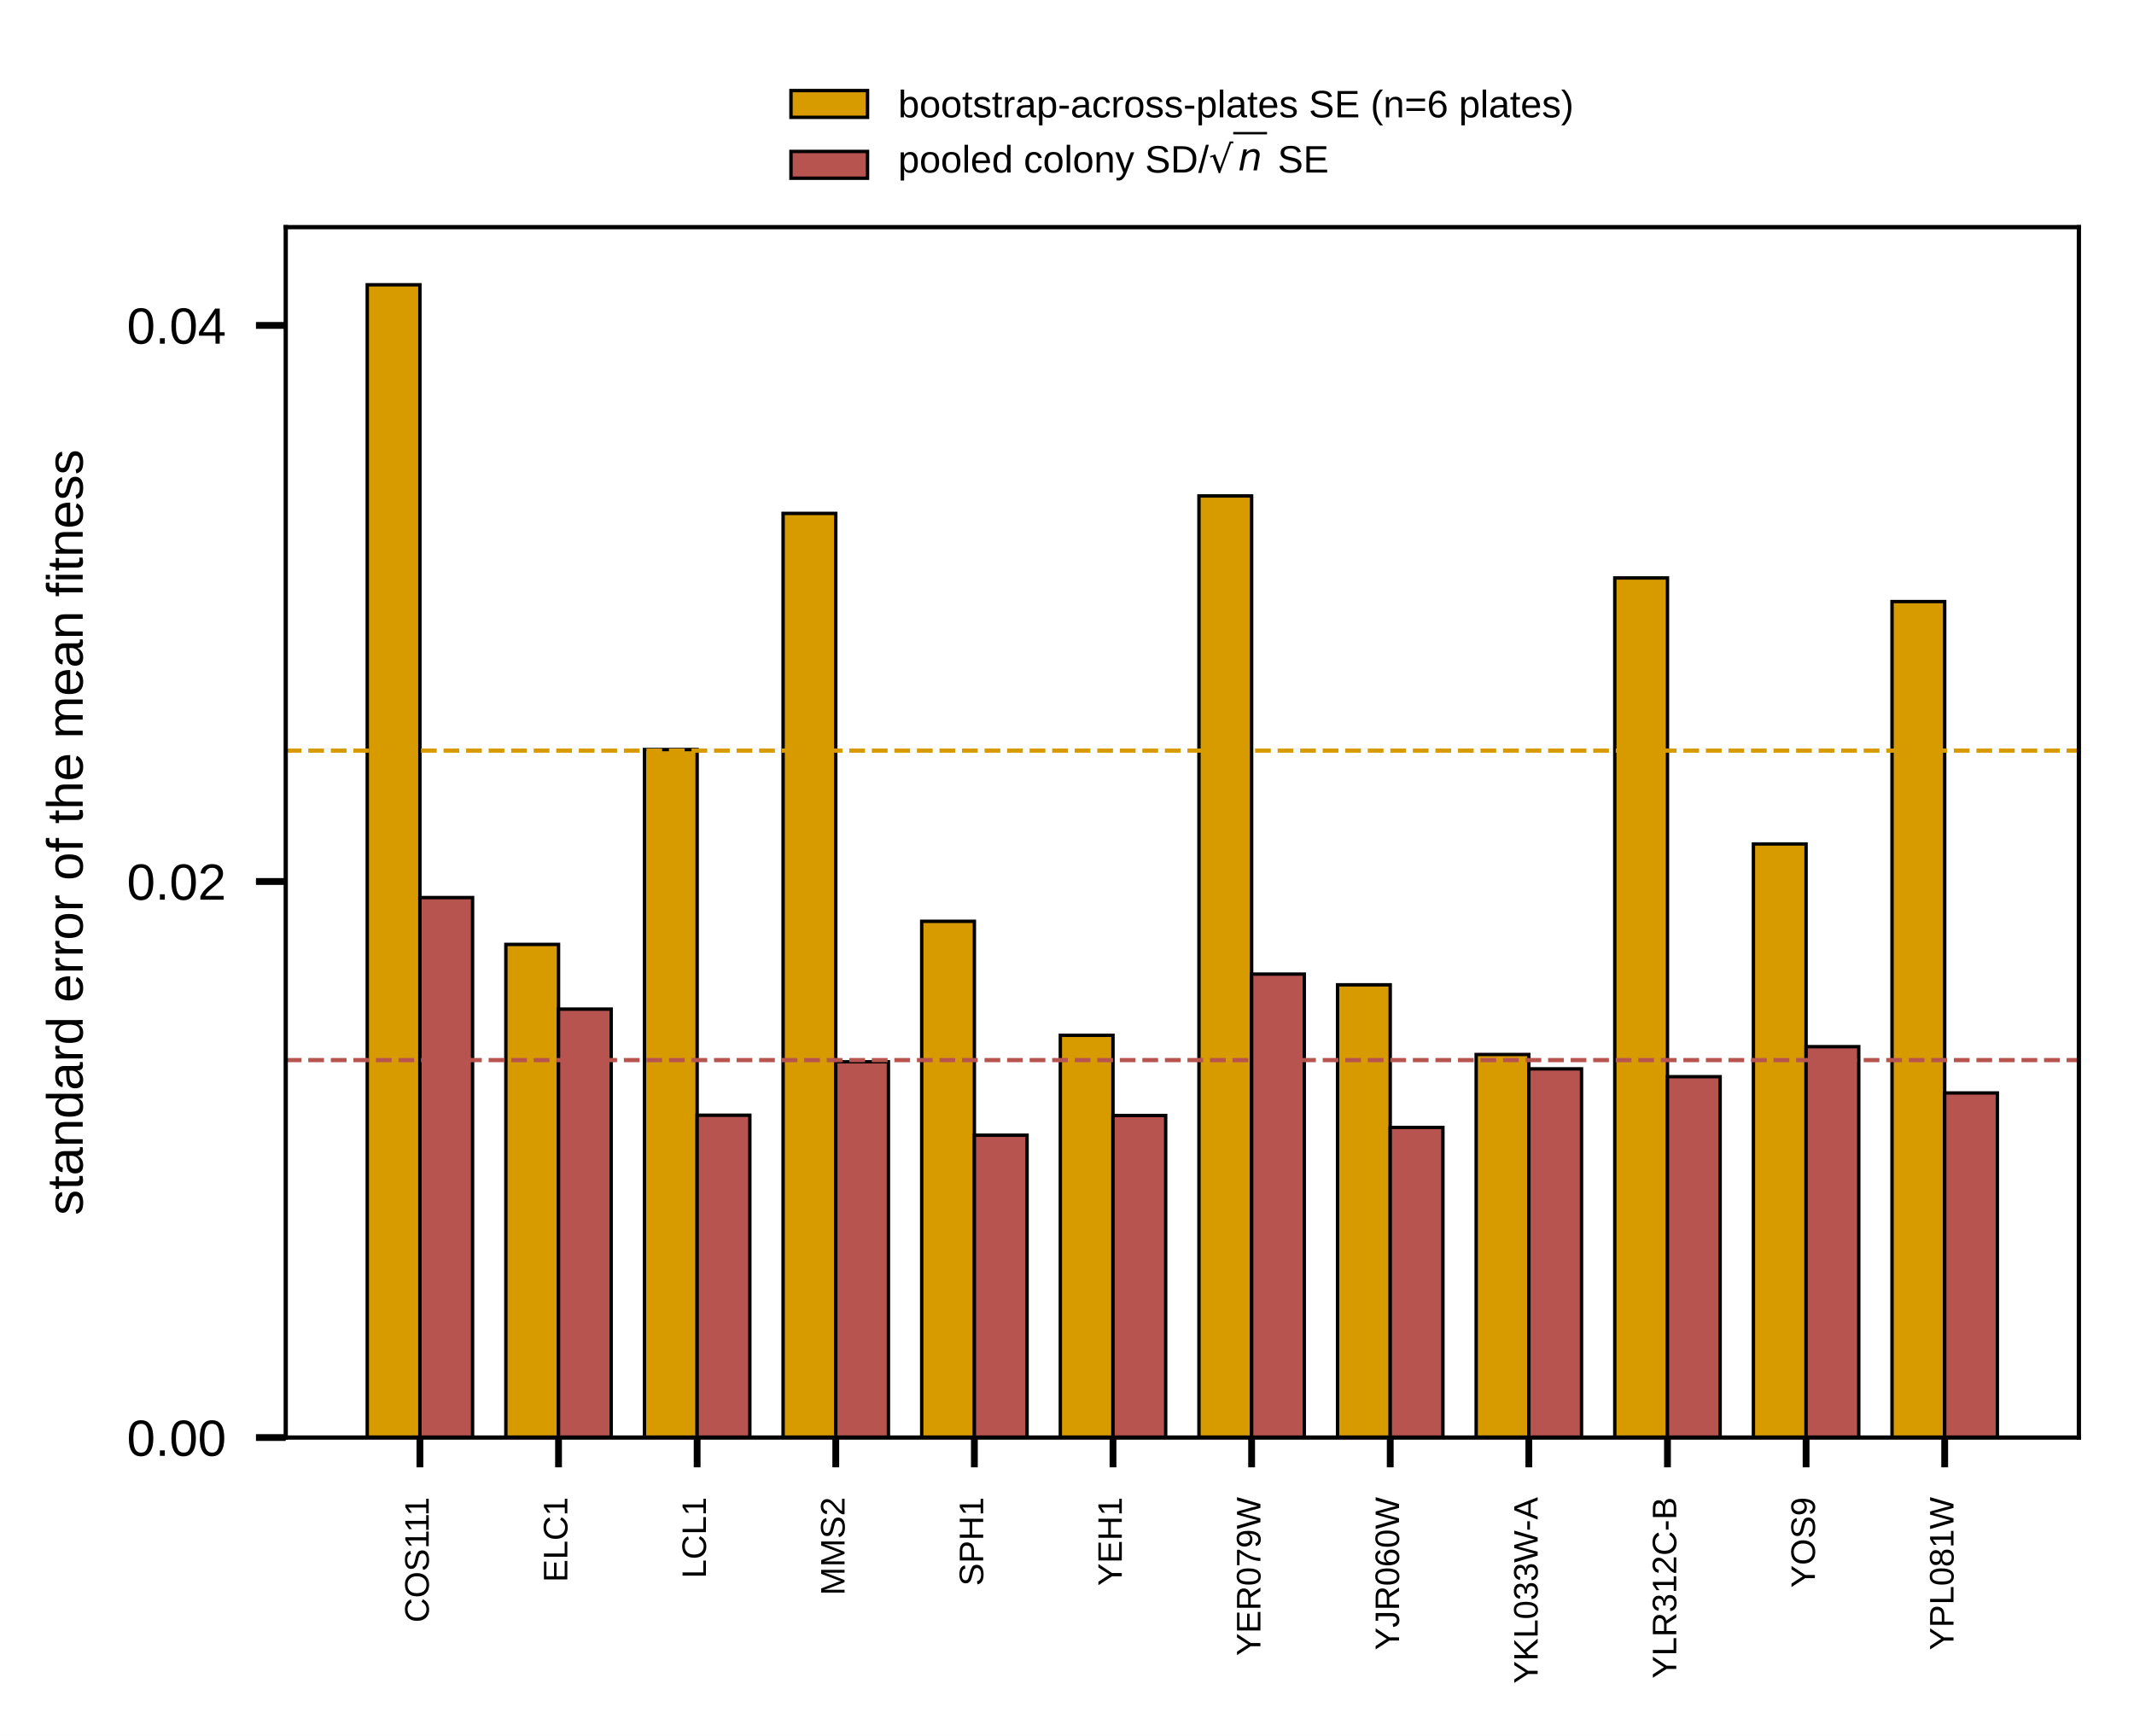
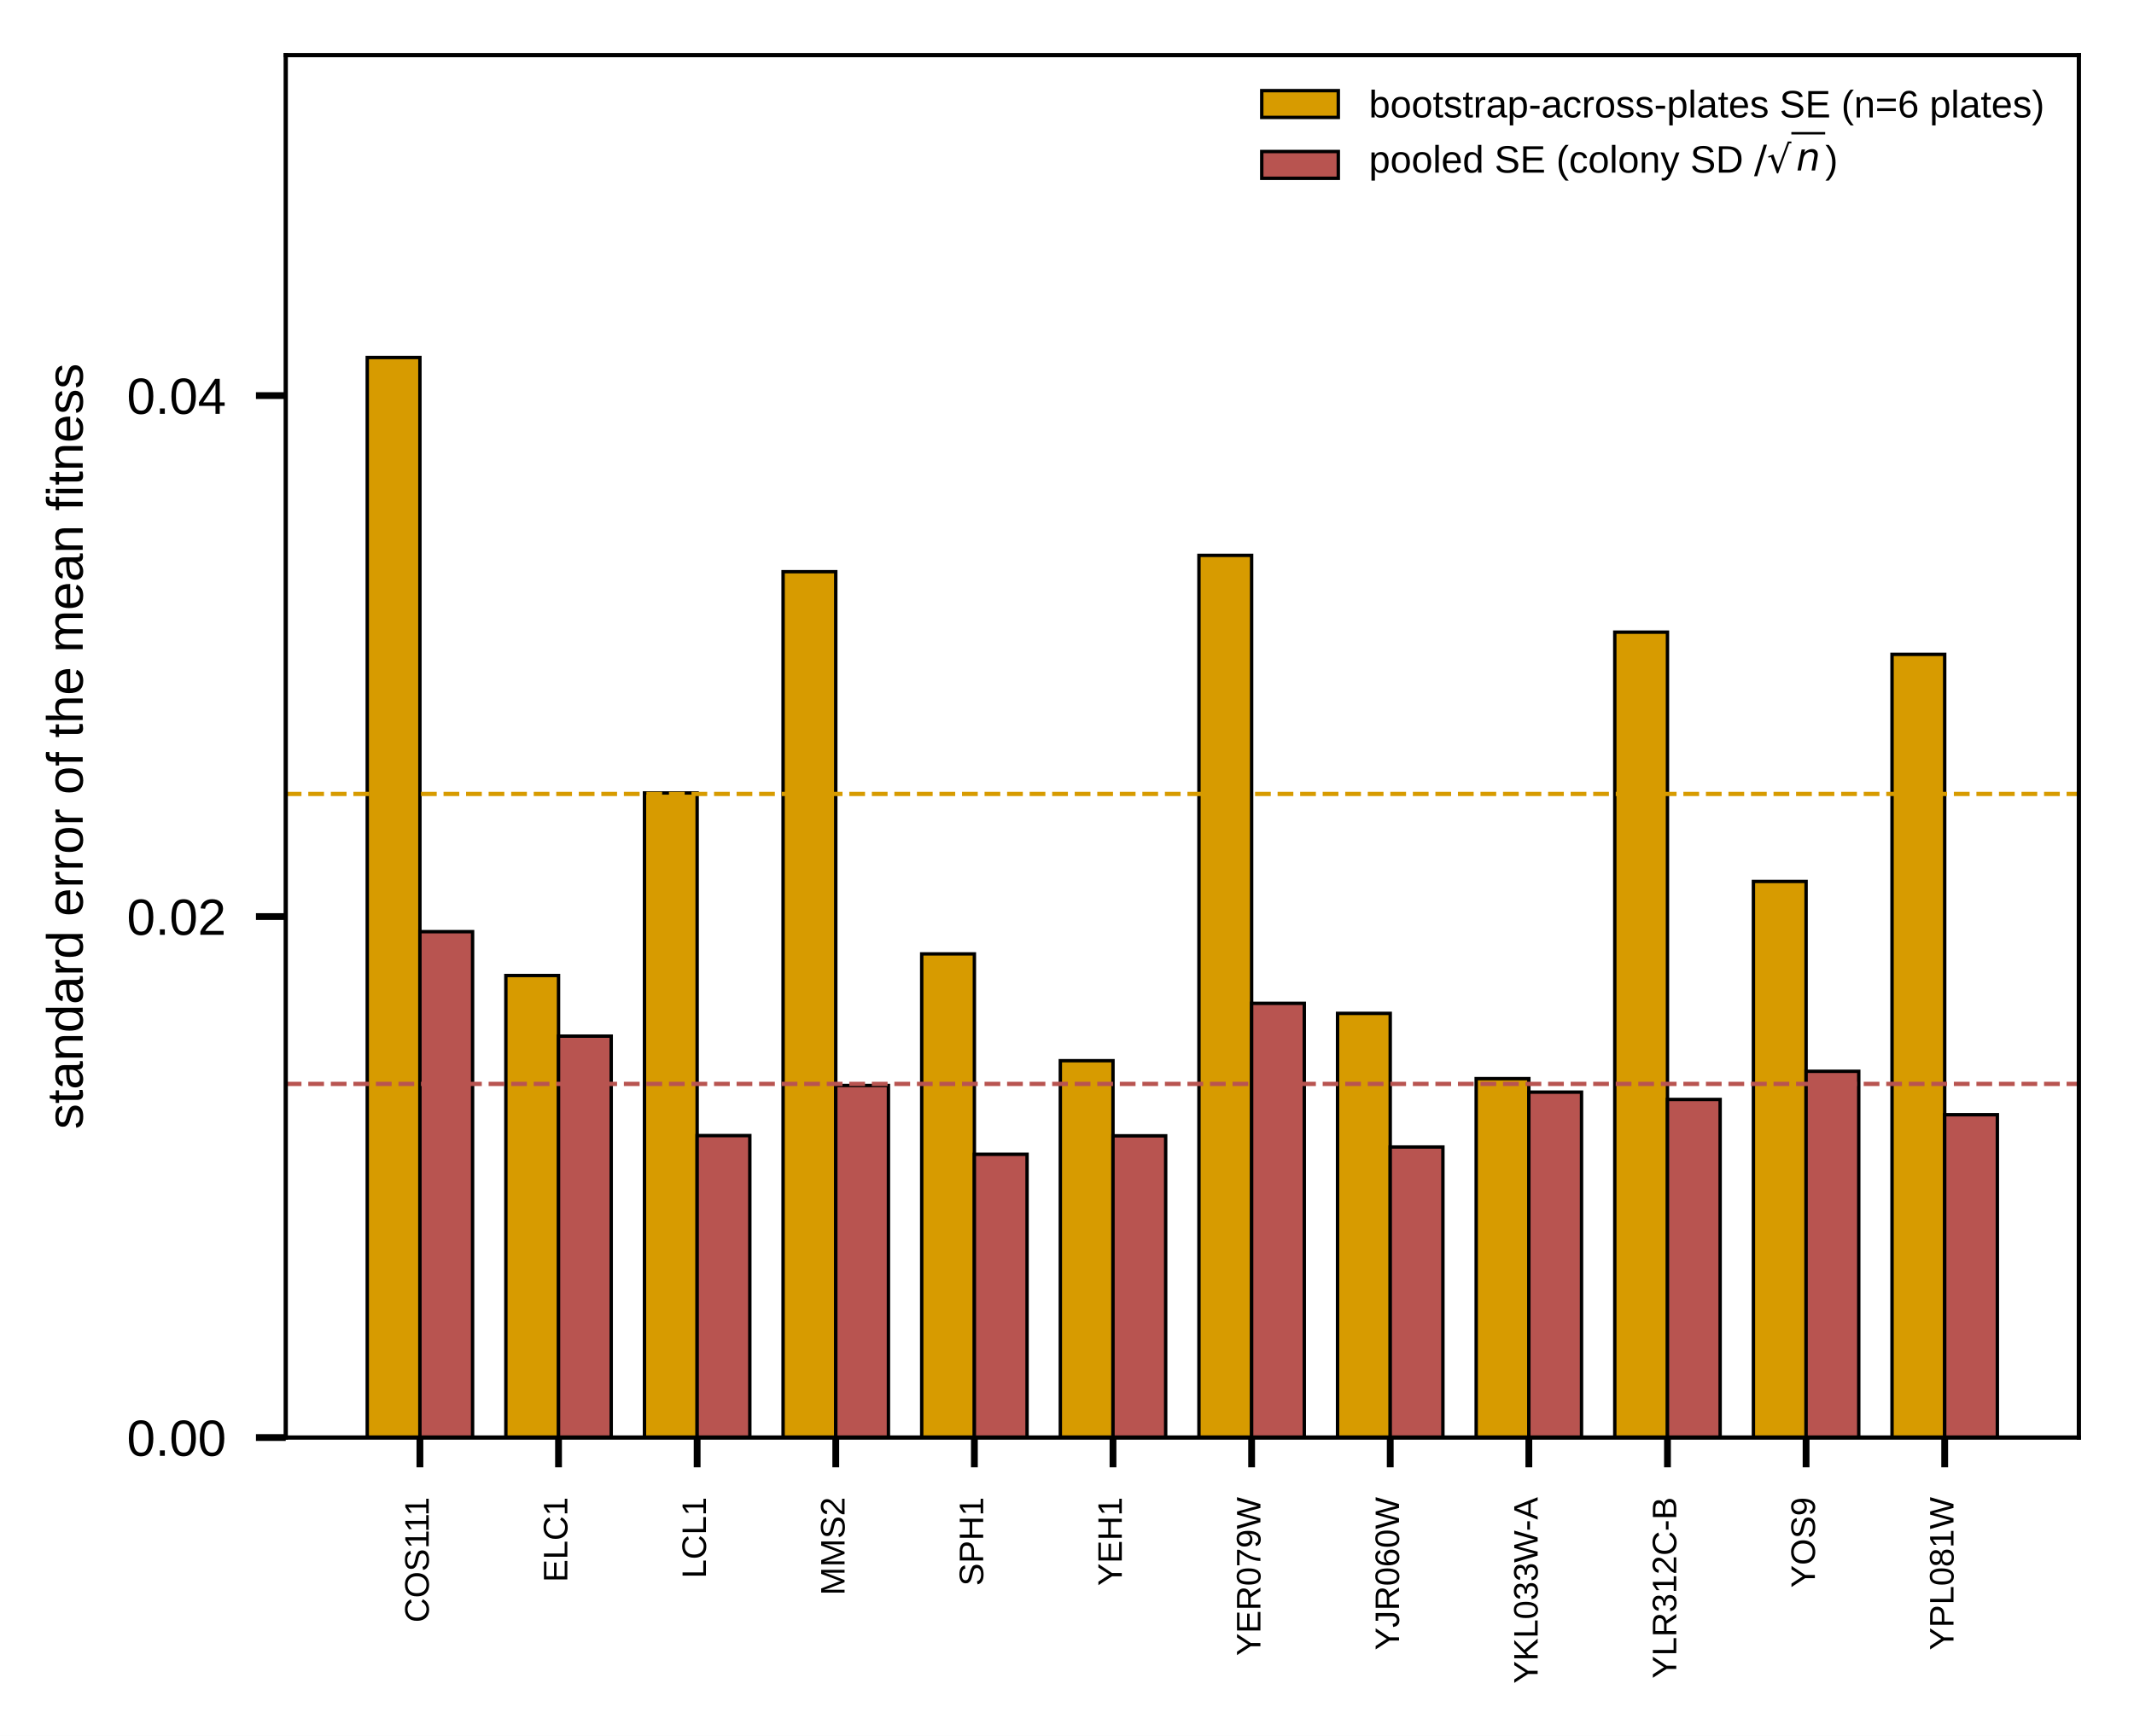
<svg xmlns="http://www.w3.org/2000/svg" xmlns:xlink="http://www.w3.org/1999/xlink" width="348.425" height="283.465" viewBox="0 0 348.425 283.465" version="1.1">
  <g transform="scale(1.388889)">
    <defs>
      <style type="text/css">*{stroke-linejoin: round; stroke-linecap: butt}</style>
    </defs>
    <g id="figure_1">
      <g id="patch_1">
        <path d="M 0 204.094  L 250.866 204.094  L 250.866 0  L 0 0  z " style="fill: #ffffff" />
      </g>
      <g id="axes_1">
        <g id="patch_2">
-           <path d="M 33.59 169.014  L 244.386 169.014  L 244.386 26.706  L 33.59 26.706  z " style="fill: #ffffff" />
+           <path d="M 33.59 169.014  L 244.386 169.014  L 244.386 6.48  L 33.59 6.48  z " style="fill: #ffffff" />
        </g>
        <g id="patch_3">
-           <path d="M 43.172 169.014  L 49.364 169.014  L 49.364 33.482  L 43.172 33.482  z " clip-path="url(#ped16ed77eb)" style="fill: #d79b00; stroke: #000000; stroke-width: 0.4; stroke-linejoin: miter" />
+           <path d="M 43.172 169.014  L 49.364 169.014  L 49.364 42.034  L 43.172 42.034  z " clip-path="url(#p23b75a778c)" style="fill: #d79b00; stroke: #000000; stroke-width: 0.4; stroke-linejoin: miter" />
        </g>
        <g id="patch_4">
-           <path d="M 59.467 169.014  L 65.659 169.014  L 65.659 111.034  L 59.467 111.034  z " clip-path="url(#ped16ed77eb)" style="fill: #d79b00; stroke: #000000; stroke-width: 0.4; stroke-linejoin: miter" />
+           <path d="M 59.467 169.014  L 65.659 169.014  L 65.659 114.693  L 59.467 114.693  z " clip-path="url(#p23b75a778c)" style="fill: #d79b00; stroke: #000000; stroke-width: 0.4; stroke-linejoin: miter" />
        </g>
        <g id="patch_5">
-           <path d="M 75.762 169.014  L 81.954 169.014  L 81.954 88.123  L 75.762 88.123  z " clip-path="url(#ped16ed77eb)" style="fill: #d79b00; stroke: #000000; stroke-width: 0.4; stroke-linejoin: miter" />
+           <path d="M 75.762 169.014  L 81.954 169.014  L 81.954 93.227  L 75.762 93.227  z " clip-path="url(#p23b75a778c)" style="fill: #d79b00; stroke: #000000; stroke-width: 0.4; stroke-linejoin: miter" />
        </g>
        <g id="patch_6">
-           <path d="M 92.058 169.014  L 98.25 169.014  L 98.25 60.36  L 92.058 60.36  z " clip-path="url(#ped16ed77eb)" style="fill: #d79b00; stroke: #000000; stroke-width: 0.4; stroke-linejoin: miter" />
+           <path d="M 92.058 169.014  L 98.25 169.014  L 98.25 67.216  L 92.058 67.216  z " clip-path="url(#p23b75a778c)" style="fill: #d79b00; stroke: #000000; stroke-width: 0.4; stroke-linejoin: miter" />
        </g>
        <g id="patch_7">
-           <path d="M 108.353 169.014  L 114.545 169.014  L 114.545 108.32  L 108.353 108.32  z " clip-path="url(#ped16ed77eb)" style="fill: #d79b00; stroke: #000000; stroke-width: 0.4; stroke-linejoin: miter" />
+           <path d="M 108.353 169.014  L 114.545 169.014  L 114.545 112.15  L 108.353 112.15  z " clip-path="url(#p23b75a778c)" style="fill: #d79b00; stroke: #000000; stroke-width: 0.4; stroke-linejoin: miter" />
        </g>
        <g id="patch_8">
-           <path d="M 124.648 169.014  L 130.84 169.014  L 130.84 121.723  L 124.648 121.723  z " clip-path="url(#ped16ed77eb)" style="fill: #d79b00; stroke: #000000; stroke-width: 0.4; stroke-linejoin: miter" />
+           <path d="M 124.648 169.014  L 130.84 169.014  L 130.84 124.707  L 124.648 124.707  z " clip-path="url(#p23b75a778c)" style="fill: #d79b00; stroke: #000000; stroke-width: 0.4; stroke-linejoin: miter" />
        </g>
        <g id="patch_9">
-           <path d="M 140.944 169.014  L 147.136 169.014  L 147.136 58.31  L 140.944 58.31  z " clip-path="url(#ped16ed77eb)" style="fill: #d79b00; stroke: #000000; stroke-width: 0.4; stroke-linejoin: miter" />
+           <path d="M 140.944 169.014  L 147.136 169.014  L 147.136 65.296  L 140.944 65.296  z " clip-path="url(#p23b75a778c)" style="fill: #d79b00; stroke: #000000; stroke-width: 0.4; stroke-linejoin: miter" />
        </g>
        <g id="patch_10">
-           <path d="M 157.239 169.014  L 163.431 169.014  L 163.431 115.787  L 157.239 115.787  z " clip-path="url(#ped16ed77eb)" style="fill: #d79b00; stroke: #000000; stroke-width: 0.4; stroke-linejoin: miter" />
+           <path d="M 157.239 169.014  L 163.431 169.014  L 163.431 119.145  L 157.239 119.145  z " clip-path="url(#p23b75a778c)" style="fill: #d79b00; stroke: #000000; stroke-width: 0.4; stroke-linejoin: miter" />
        </g>
        <g id="patch_11">
-           <path d="M 173.534 169.014  L 179.726 169.014  L 179.726 123.978  L 173.534 123.978  z " clip-path="url(#ped16ed77eb)" style="fill: #d79b00; stroke: #000000; stroke-width: 0.4; stroke-linejoin: miter" />
+           <path d="M 173.534 169.014  L 179.726 169.014  L 179.726 126.82  L 173.534 126.82  z " clip-path="url(#p23b75a778c)" style="fill: #d79b00; stroke: #000000; stroke-width: 0.4; stroke-linejoin: miter" />
        </g>
        <g id="patch_12">
-           <path d="M 189.829 169.014  L 196.022 169.014  L 196.022 67.948  L 189.829 67.948  z " clip-path="url(#ped16ed77eb)" style="fill: #d79b00; stroke: #000000; stroke-width: 0.4; stroke-linejoin: miter" />
+           <path d="M 189.829 169.014  L 196.022 169.014  L 196.022 74.325  L 189.829 74.325  z " clip-path="url(#p23b75a778c)" style="fill: #d79b00; stroke: #000000; stroke-width: 0.4; stroke-linejoin: miter" />
        </g>
        <g id="patch_13">
-           <path d="M 206.125 169.014  L 212.317 169.014  L 212.317 99.226  L 206.125 99.226  z " clip-path="url(#ped16ed77eb)" style="fill: #d79b00; stroke: #000000; stroke-width: 0.4; stroke-linejoin: miter" />
+           <path d="M 206.125 169.014  L 212.317 169.014  L 212.317 103.63  L 206.125 103.63  z " clip-path="url(#p23b75a778c)" style="fill: #d79b00; stroke: #000000; stroke-width: 0.4; stroke-linejoin: miter" />
        </g>
        <g id="patch_14">
-           <path d="M 222.42 169.014  L 228.612 169.014  L 228.612 70.728  L 222.42 70.728  z " clip-path="url(#ped16ed77eb)" style="fill: #d79b00; stroke: #000000; stroke-width: 0.4; stroke-linejoin: miter" />
+           <path d="M 222.42 169.014  L 228.612 169.014  L 228.612 76.93  L 222.42 76.93  z " clip-path="url(#p23b75a778c)" style="fill: #d79b00; stroke: #000000; stroke-width: 0.4; stroke-linejoin: miter" />
        </g>
        <g id="patch_15">
-           <path d="M 49.364 169.014  L 55.556 169.014  L 55.556 105.53  L 49.364 105.53  z " clip-path="url(#ped16ed77eb)" style="fill: #b85450; stroke: #000000; stroke-width: 0.4; stroke-linejoin: miter" />
+           <path d="M 49.364 169.014  L 55.556 169.014  L 55.556 109.536  L 49.364 109.536  z " clip-path="url(#p23b75a778c)" style="fill: #b85450; stroke: #000000; stroke-width: 0.4; stroke-linejoin: miter" />
        </g>
        <g id="patch_16">
-           <path d="M 65.659 169.014  L 71.851 169.014  L 71.851 118.645  L 65.659 118.645  z " clip-path="url(#ped16ed77eb)" style="fill: #b85450; stroke: #000000; stroke-width: 0.4; stroke-linejoin: miter" />
+           <path d="M 65.659 169.014  L 71.851 169.014  L 71.851 121.823  L 65.659 121.823  z " clip-path="url(#p23b75a778c)" style="fill: #b85450; stroke: #000000; stroke-width: 0.4; stroke-linejoin: miter" />
        </g>
        <g id="patch_17">
-           <path d="M 81.954 169.014  L 88.147 169.014  L 88.147 131.121  L 81.954 131.121  z " clip-path="url(#ped16ed77eb)" style="fill: #b85450; stroke: #000000; stroke-width: 0.4; stroke-linejoin: miter" />
+           <path d="M 81.954 169.014  L 88.147 169.014  L 88.147 133.512  L 81.954 133.512  z " clip-path="url(#p23b75a778c)" style="fill: #b85450; stroke: #000000; stroke-width: 0.4; stroke-linejoin: miter" />
        </g>
        <g id="patch_18">
-           <path d="M 98.25 169.014  L 104.442 169.014  L 104.442 124.835  L 98.25 124.835  z " clip-path="url(#ped16ed77eb)" style="fill: #b85450; stroke: #000000; stroke-width: 0.4; stroke-linejoin: miter" />
+           <path d="M 98.25 169.014  L 104.442 169.014  L 104.442 127.622  L 98.25 127.622  z " clip-path="url(#p23b75a778c)" style="fill: #b85450; stroke: #000000; stroke-width: 0.4; stroke-linejoin: miter" />
        </g>
        <g id="patch_19">
-           <path d="M 114.545 169.014  L 120.737 169.014  L 120.737 133.468  L 114.545 133.468  z " clip-path="url(#ped16ed77eb)" style="fill: #b85450; stroke: #000000; stroke-width: 0.4; stroke-linejoin: miter" />
+           <path d="M 114.545 169.014  L 120.737 169.014  L 120.737 135.711  L 114.545 135.711  z " clip-path="url(#p23b75a778c)" style="fill: #b85450; stroke: #000000; stroke-width: 0.4; stroke-linejoin: miter" />
        </g>
        <g id="patch_20">
-           <path d="M 130.84 169.014  L 137.033 169.014  L 137.033 131.151  L 130.84 131.151  z " clip-path="url(#ped16ed77eb)" style="fill: #b85450; stroke: #000000; stroke-width: 0.4; stroke-linejoin: miter" />
+           <path d="M 130.84 169.014  L 137.033 169.014  L 137.033 133.54  L 130.84 133.54  z " clip-path="url(#p23b75a778c)" style="fill: #b85450; stroke: #000000; stroke-width: 0.4; stroke-linejoin: miter" />
        </g>
        <g id="patch_21">
-           <path d="M 147.136 169.014  L 153.328 169.014  L 153.328 114.526  L 147.136 114.526  z " clip-path="url(#ped16ed77eb)" style="fill: #b85450; stroke: #000000; stroke-width: 0.4; stroke-linejoin: miter" />
+           <path d="M 147.136 169.014  L 153.328 169.014  L 153.328 117.964  L 147.136 117.964  z " clip-path="url(#p23b75a778c)" style="fill: #b85450; stroke: #000000; stroke-width: 0.4; stroke-linejoin: miter" />
        </g>
        <g id="patch_22">
-           <path d="M 163.431 169.014  L 169.623 169.014  L 169.623 132.555  L 163.431 132.555  z " clip-path="url(#ped16ed77eb)" style="fill: #b85450; stroke: #000000; stroke-width: 0.4; stroke-linejoin: miter" />
+           <path d="M 163.431 169.014  L 169.623 169.014  L 169.623 134.855  L 163.431 134.855  z " clip-path="url(#p23b75a778c)" style="fill: #b85450; stroke: #000000; stroke-width: 0.4; stroke-linejoin: miter" />
        </g>
        <g id="patch_23">
-           <path d="M 179.726 169.014  L 185.919 169.014  L 185.919 125.667  L 179.726 125.667  z " clip-path="url(#ped16ed77eb)" style="fill: #b85450; stroke: #000000; stroke-width: 0.4; stroke-linejoin: miter" />
+           <path d="M 179.726 169.014  L 185.919 169.014  L 185.919 128.402  L 179.726 128.402  z " clip-path="url(#p23b75a778c)" style="fill: #b85450; stroke: #000000; stroke-width: 0.4; stroke-linejoin: miter" />
        </g>
        <g id="patch_24">
-           <path d="M 196.022 169.014  L 202.214 169.014  L 202.214 126.587  L 196.022 126.587  z " clip-path="url(#ped16ed77eb)" style="fill: #b85450; stroke: #000000; stroke-width: 0.4; stroke-linejoin: miter" />
+           <path d="M 196.022 169.014  L 202.214 169.014  L 202.214 129.264  L 196.022 129.264  z " clip-path="url(#p23b75a778c)" style="fill: #b85450; stroke: #000000; stroke-width: 0.4; stroke-linejoin: miter" />
        </g>
        <g id="patch_25">
-           <path d="M 212.317 169.014  L 218.509 169.014  L 218.509 123.057  L 212.317 123.057  z " clip-path="url(#ped16ed77eb)" style="fill: #b85450; stroke: #000000; stroke-width: 0.4; stroke-linejoin: miter" />
+           <path d="M 212.317 169.014  L 218.509 169.014  L 218.509 125.957  L 212.317 125.957  z " clip-path="url(#p23b75a778c)" style="fill: #b85450; stroke: #000000; stroke-width: 0.4; stroke-linejoin: miter" />
        </g>
        <g id="patch_26">
-           <path d="M 228.612 169.014  L 234.804 169.014  L 234.804 128.501  L 228.612 128.501  z " clip-path="url(#ped16ed77eb)" style="fill: #b85450; stroke: #000000; stroke-width: 0.4; stroke-linejoin: miter" />
+           <path d="M 228.612 169.014  L 234.804 169.014  L 234.804 131.057  L 228.612 131.057  z " clip-path="url(#p23b75a778c)" style="fill: #b85450; stroke: #000000; stroke-width: 0.4; stroke-linejoin: miter" />
        </g>
        <g id="matplotlib.axis_1">
          <g id="xtick_1">
            <g id="line2d_1">
              <defs>
-                 <path id="m447324d1a0" d="M 0 0  L 0 3.5  " style="stroke: #000000; stroke-width: 0.8" />
+                 <path id="m4762566788" d="M 0 0  L 0 3.5  " style="stroke: #000000; stroke-width: 0.8" />
              </defs>
              <g>
-                 <use xlink:href="#m447324d1a0" x="49.364" y="169.014" style="stroke: #000000; stroke-width: 0.8" />
+                 <use xlink:href="#m4762566788" x="49.364" y="169.014" style="stroke: #000000; stroke-width: 0.8" />
              </g>
            </g>
            <g id="text_1">
              <text style="font-size: 4px; font-family: 'Arial'" transform="translate(50.39792 190.7657) rotate(-90)">COS111</text>
            </g>
          </g>
          <g id="xtick_2">
            <g id="line2d_2">
              <g>
-                 <use xlink:href="#m447324d1a0" x="65.659" y="169.014" style="stroke: #000000; stroke-width: 0.8" />
+                 <use xlink:href="#m4762566788" x="65.659" y="169.014" style="stroke: #000000; stroke-width: 0.8" />
              </g>
            </g>
            <g id="text_2">
              <text style="font-size: 4px; font-family: 'Arial'" transform="translate(66.69323 186.0201) rotate(-90)">ELC1</text>
            </g>
          </g>
          <g id="xtick_3">
            <g id="line2d_3">
              <g>
-                 <use xlink:href="#m447324d1a0" x="81.954" y="169.014" style="stroke: #000000; stroke-width: 0.8" />
+                 <use xlink:href="#m4762566788" x="81.954" y="169.014" style="stroke: #000000; stroke-width: 0.8" />
              </g>
            </g>
            <g id="text_3">
              <text style="font-size: 4px; font-family: 'Arial'" transform="translate(82.98855 185.5764) rotate(-90)">LCL1</text>
            </g>
          </g>
          <g id="xtick_4">
            <g id="line2d_4">
              <g>
-                 <use xlink:href="#m447324d1a0" x="98.25" y="169.014" style="stroke: #000000; stroke-width: 0.8" />
+                 <use xlink:href="#m4762566788" x="98.25" y="169.014" style="stroke: #000000; stroke-width: 0.8" />
              </g>
            </g>
            <g id="text_4">
              <text style="font-size: 4px; font-family: 'Arial'" transform="translate(99.28386 187.5707) rotate(-90)">MMS2</text>
            </g>
          </g>
          <g id="xtick_5">
            <g id="line2d_5">
              <g>
-                 <use xlink:href="#m447324d1a0" x="114.545" y="169.014" style="stroke: #000000; stroke-width: 0.8" />
+                 <use xlink:href="#m4762566788" x="114.545" y="169.014" style="stroke: #000000; stroke-width: 0.8" />
              </g>
            </g>
            <g id="text_5">
              <text style="font-size: 4px; font-family: 'Arial'" transform="translate(115.5792 186.4639) rotate(-90)">SPH1</text>
            </g>
          </g>
          <g id="xtick_6">
            <g id="line2d_6">
              <g>
-                 <use xlink:href="#m447324d1a0" x="130.84" y="169.014" style="stroke: #000000; stroke-width: 0.8" />
+                 <use xlink:href="#m4762566788" x="130.84" y="169.014" style="stroke: #000000; stroke-width: 0.8" />
              </g>
            </g>
            <g id="text_6">
              <text style="font-size: 4px; font-family: 'Arial'" transform="translate(131.8745 186.4639) rotate(-90)">YEH1</text>
            </g>
          </g>
          <g id="xtick_7">
            <g id="line2d_7">
              <g>
-                 <use xlink:href="#m447324d1a0" x="147.136" y="169.014" style="stroke: #000000; stroke-width: 0.8" />
+                 <use xlink:href="#m4762566788" x="147.136" y="169.014" style="stroke: #000000; stroke-width: 0.8" />
              </g>
            </g>
            <g id="text_7">
              <text style="font-size: 4px; font-family: 'Arial'" transform="translate(148.1698 194.6882) rotate(-90)">YER079W</text>
            </g>
          </g>
          <g id="xtick_8">
            <g id="line2d_8">
              <g>
-                 <use xlink:href="#m447324d1a0" x="163.431" y="169.014" style="stroke: #000000; stroke-width: 0.8" />
+                 <use xlink:href="#m4762566788" x="163.431" y="169.014" style="stroke: #000000; stroke-width: 0.8" />
              </g>
            </g>
            <g id="text_8">
              <text style="font-size: 4px; font-family: 'Arial'" transform="translate(164.4651 194.0201) rotate(-90)">YJR060W</text>
            </g>
          </g>
          <g id="xtick_9">
            <g id="line2d_9">
              <g>
-                 <use xlink:href="#m447324d1a0" x="179.726" y="169.014" style="stroke: #000000; stroke-width: 0.8" />
+                 <use xlink:href="#m4762566788" x="179.726" y="169.014" style="stroke: #000000; stroke-width: 0.8" />
              </g>
            </g>
            <g id="text_9">
              <text style="font-size: 4px; font-family: 'Arial'" transform="translate(180.7604 197.9539) rotate(-90)">YKL033W-A</text>
            </g>
          </g>
          <g id="xtick_10">
            <g id="line2d_10">
              <g>
-                 <use xlink:href="#m447324d1a0" x="196.022" y="169.014" style="stroke: #000000; stroke-width: 0.8" />
+                 <use xlink:href="#m4762566788" x="196.022" y="169.014" style="stroke: #000000; stroke-width: 0.8" />
              </g>
            </g>
            <g id="text_10">
              <text style="font-size: 4px; font-family: 'Arial'" transform="translate(197.0557 197.3576) rotate(-90)">YLR312C-B</text>
            </g>
          </g>
          <g id="xtick_11">
            <g id="line2d_11">
              <g>
-                 <use xlink:href="#m447324d1a0" x="212.317" y="169.014" style="stroke: #000000; stroke-width: 0.8" />
+                 <use xlink:href="#m4762566788" x="212.317" y="169.014" style="stroke: #000000; stroke-width: 0.8" />
              </g>
            </g>
            <g id="text_11">
              <text style="font-size: 4px; font-family: 'Arial'" transform="translate(213.351 186.6864) rotate(-90)">YOS9</text>
            </g>
          </g>
          <g id="xtick_12">
            <g id="line2d_12">
              <g>
-                 <use xlink:href="#m447324d1a0" x="228.612" y="169.014" style="stroke: #000000; stroke-width: 0.8" />
+                 <use xlink:href="#m4762566788" x="228.612" y="169.014" style="stroke: #000000; stroke-width: 0.8" />
              </g>
            </g>
            <g id="text_12">
              <text style="font-size: 4px; font-family: 'Arial'" transform="translate(229.6463 194.0239) rotate(-90)">YPL081W</text>
            </g>
          </g>
        </g>
        <g id="matplotlib.axis_2">
          <g id="ytick_1">
            <g id="line2d_13">
              <defs>
-                 <path id="m2b8ad7625e" d="M 0 0  L -3.5 0  " style="stroke: #000000; stroke-width: 0.8" />
+                 <path id="m4aac2558fd" d="M 0 0  L -3.5 0  " style="stroke: #000000; stroke-width: 0.8" />
              </defs>
              <g>
-                 <use xlink:href="#m2b8ad7625e" x="33.59" y="169.014" style="stroke: #000000; stroke-width: 0.8" />
+                 <use xlink:href="#m4aac2558fd" x="33.59" y="169.014" style="stroke: #000000; stroke-width: 0.8" />
              </g>
            </g>
            <g id="text_13">
              <text style="font-size: 6px; font-family: 'Arial'; text-anchor: end" x="26.59" y="171.162" transform="rotate(-0 26.59 171.1618)">0.00</text>
            </g>
          </g>
          <g id="ytick_2">
            <g id="line2d_14">
              <g>
-                 <use xlink:href="#m2b8ad7625e" x="33.59" y="103.637" style="stroke: #000000; stroke-width: 0.8" />
+                 <use xlink:href="#m4aac2558fd" x="33.59" y="107.762" style="stroke: #000000; stroke-width: 0.8" />
              </g>
            </g>
            <g id="text_14">
-               <text style="font-size: 6px; font-family: 'Arial'; text-anchor: end" x="26.59" y="105.784" transform="rotate(-0 26.59 105.7845)">0.02</text>
+               <text style="font-size: 6px; font-family: 'Arial'; text-anchor: end" x="26.59" y="109.91" transform="rotate(-0 26.59 109.9098)">0.02</text>
            </g>
          </g>
          <g id="ytick_3">
            <g id="line2d_15">
              <g>
-                 <use xlink:href="#m2b8ad7625e" x="33.59" y="38.26" style="stroke: #000000; stroke-width: 0.8" />
+                 <use xlink:href="#m4aac2558fd" x="33.59" y="46.51" style="stroke: #000000; stroke-width: 0.8" />
              </g>
            </g>
            <g id="text_15">
-               <text style="font-size: 6px; font-family: 'Arial'; text-anchor: end" x="26.59" y="40.407" transform="rotate(-0 26.59 40.40713)">0.04</text>
+               <text style="font-size: 6px; font-family: 'Arial'; text-anchor: end" x="26.59" y="48.658" transform="rotate(-0 26.59 48.65773)">0.04</text>
            </g>
          </g>
          <g id="text_16">
-             <text style="font-size: 6px; font-family: 'Arial'; text-anchor: middle" x="9.721" y="97.86" transform="rotate(-90 9.720938 97.86013)">standard error of the mean fitness</text>
+             <text style="font-size: 6px; font-family: 'Arial'; text-anchor: middle" x="9.721" y="87.747" transform="rotate(-90 9.720938 87.74724)">standard error of the mean fitness</text>
          </g>
        </g>
        <g id="line2d_16">
-           <path d="M 33.59 88.252  L 244.386 88.252  " clip-path="url(#ped16ed77eb)" style="fill: none; stroke-dasharray: 1.85,0.8; stroke-dashoffset: 0; stroke: #d79b00; stroke-width: 0.5" />
+           <path d="M 33.59 93.348  L 244.386 93.348  " clip-path="url(#p23b75a778c)" style="fill: none; stroke-dasharray: 1.85,0.8; stroke-dashoffset: 0; stroke: #d79b00; stroke-width: 0.5" />
        </g>
        <g id="line2d_17">
-           <path d="M 33.59 124.637  L 244.386 124.637  " clip-path="url(#ped16ed77eb)" style="fill: none; stroke-dasharray: 1.85,0.8; stroke-dashoffset: 0; stroke: #b85450; stroke-width: 0.5" />
+           <path d="M 33.59 127.437  L 244.386 127.437  " clip-path="url(#p23b75a778c)" style="fill: none; stroke-dasharray: 1.85,0.8; stroke-dashoffset: 0; stroke: #b85450; stroke-width: 0.5" />
        </g>
        <g id="patch_27">
-           <path d="M 33.59 169.014  L 33.59 26.706  " style="fill: none; stroke: #000000; stroke-width: 0.5; stroke-linejoin: miter; stroke-linecap: square" />
+           <path d="M 33.59 169.014  L 33.59 6.48  " style="fill: none; stroke: #000000; stroke-width: 0.5; stroke-linejoin: miter; stroke-linecap: square" />
        </g>
        <g id="patch_28">
-           <path d="M 244.386 169.014  L 244.386 26.706  " style="fill: none; stroke: #000000; stroke-width: 0.5; stroke-linejoin: miter; stroke-linecap: square" />
+           <path d="M 244.386 169.014  L 244.386 6.48  " style="fill: none; stroke: #000000; stroke-width: 0.5; stroke-linejoin: miter; stroke-linecap: square" />
        </g>
        <g id="patch_29">
          <path d="M 33.59 169.014  L 244.386 169.014  " style="fill: none; stroke: #000000; stroke-width: 0.5; stroke-linejoin: miter; stroke-linecap: square" />
        </g>
        <g id="patch_30">
-           <path d="M 33.59 26.706  L 244.386 26.706  " style="fill: none; stroke: #000000; stroke-width: 0.5; stroke-linejoin: miter; stroke-linecap: square" />
+           <path d="M 33.59 6.48  L 244.386 6.48  " style="fill: none; stroke: #000000; stroke-width: 0.5; stroke-linejoin: miter; stroke-linecap: square" />
        </g>
        <g id="legend_1">
          <g id="patch_31">
-             <path d="M 92.984 13.797  L 101.984 13.797  L 101.984 10.647  L 92.984 10.647  z " style="fill: #d79b00; stroke: #000000; stroke-width: 0.4; stroke-linejoin: miter" />
+             <path d="M 148.327 13.806  L 157.327 13.806  L 157.327 10.656  L 148.327 10.656  z " style="fill: #d79b00; stroke: #000000; stroke-width: 0.4; stroke-linejoin: miter" />
          </g>
          <g id="text_17">
-             <text style="font-size: 4.5px; font-family: 'Arial'; text-anchor: start" x="105.584" y="13.797" transform="rotate(-0 105.5837 13.79711)">bootstrap-across-plates SE (n=6 plates)</text>
+             <text style="font-size: 4.5px; font-family: 'Arial'; text-anchor: start" x="160.927" y="13.806" transform="rotate(-0 160.9273 13.80586)">bootstrap-across-plates SE (n=6 plates)</text>
          </g>
          <g id="patch_32">
-             <path d="M 92.984 20.954  L 101.984 20.954  L 101.984 17.804  L 92.984 17.804  z " style="fill: #b85450; stroke: #000000; stroke-width: 0.4; stroke-linejoin: miter" />
+             <path d="M 148.327 20.963  L 157.327 20.963  L 157.327 17.813  L 148.327 17.813  z " style="fill: #b85450; stroke: #000000; stroke-width: 0.4; stroke-linejoin: miter" />
          </g>
          <g id="text_18">
-             <g transform="translate(105.5837 20.95422)">
+             <g transform="translate(160.9273 20.96297)">
              <text>
                <tspan x="0" y="-0.667" style="font-size: 4.5px; font-family: 'Arial'">p</tspan>
                <tspan x="2.503" y="-0.667" style="font-size: 4.5px; font-family: 'Arial'">o</tspan>
                <tspan x="5.005" y="-0.667" style="font-size: 4.5px; font-family: 'Arial'">o</tspan>
                <tspan x="7.508" y="-0.667" style="font-size: 4.5px; font-family: 'Arial'">l</tspan>
                <tspan x="8.508" y="-0.667" style="font-size: 4.5px; font-family: 'Arial'">e</tspan>
                <tspan x="11.01" y="-0.667" style="font-size: 4.5px; font-family: 'Arial'">d</tspan>
                <tspan x="13.513" y="-0.667" style="font-size: 4.5px; font-family: 'Arial'"> </tspan>
-                 <tspan x="14.763" y="-0.667" style="font-size: 4.5px; font-family: 'Arial'">c</tspan>
-                 <tspan x="17.013" y="-0.667" style="font-size: 4.5px; font-family: 'Arial'">o</tspan>
-                 <tspan x="19.516" y="-0.667" style="font-size: 4.5px; font-family: 'Arial'">l</tspan>
-                 <tspan x="20.516" y="-0.667" style="font-size: 4.5px; font-family: 'Arial'">o</tspan>
-                 <tspan x="23.019" y="-0.667" style="font-size: 4.5px; font-family: 'Arial'">n</tspan>
-                 <tspan x="25.521" y="-0.667" style="font-size: 4.5px; font-family: 'Arial'">y</tspan>
-                 <tspan x="27.771" y="-0.667" style="font-size: 4.5px; font-family: 'Arial'"> </tspan>
-                 <tspan x="29.021" y="-0.667" style="font-size: 4.5px; font-family: 'Arial'">S</tspan>
-                 <tspan x="32.023" y="-0.667" style="font-size: 4.5px; font-family: 'Arial'">D</tspan>
-                 <tspan x="35.273" y="-0.667" style="font-size: 4.5px; font-family: 'Arial'">/</tspan>
-                 <tspan x="43.367" y="-0.667" style="font-size: 4.5px; font-family: 'Arial'"> </tspan>
-                 <tspan x="44.618" y="-0.667" style="font-size: 4.5px; font-family: 'Arial'">S</tspan>
-                 <tspan x="47.619" y="-0.667" style="font-size: 4.5px; font-family: 'Arial'">E</tspan>
-                 <tspan x="36.523" y="-0.667" style="font-size: 4.5px; font-family: 'DejaVu Sans'">√</tspan>
-                 <tspan x="39.953" y="-0.922" style="font-style: oblique; font-size: 4.5px; font-family: 'DejaVu Sans'">n</tspan>
+                 <tspan x="14.763" y="-0.667" style="font-size: 4.5px; font-family: 'Arial'">S</tspan>
+                 <tspan x="17.765" y="-0.667" style="font-size: 4.5px; font-family: 'Arial'">E</tspan>
+                 <tspan x="20.766" y="-0.667" style="font-size: 4.5px; font-family: 'Arial'"> </tspan>
+                 <tspan x="22.017" y="-0.667" style="font-size: 4.5px; font-family: 'Arial'">(</tspan>
+                 <tspan x="23.515" y="-0.667" style="font-size: 4.5px; font-family: 'Arial'">c</tspan>
+                 <tspan x="25.765" y="-0.667" style="font-size: 4.5px; font-family: 'Arial'">o</tspan>
+                 <tspan x="28.268" y="-0.667" style="font-size: 4.5px; font-family: 'Arial'">l</tspan>
+                 <tspan x="29.268" y="-0.667" style="font-size: 4.5px; font-family: 'Arial'">o</tspan>
+                 <tspan x="31.77" y="-0.667" style="font-size: 4.5px; font-family: 'Arial'">n</tspan>
+                 <tspan x="34.273" y="-0.667" style="font-size: 4.5px; font-family: 'Arial'">y</tspan>
+                 <tspan x="36.523" y="-0.667" style="font-size: 4.5px; font-family: 'Arial'"> </tspan>
+                 <tspan x="37.773" y="-0.667" style="font-size: 4.5px; font-family: 'Arial'">S</tspan>
+                 <tspan x="40.775" y="-0.667" style="font-size: 4.5px; font-family: 'Arial'">D</tspan>
+                 <tspan x="44.024" y="-0.667" style="font-size: 4.5px; font-family: 'Arial'"> </tspan>
+                 <tspan x="53.635" y="-0.667" style="font-size: 4.5px; font-family: 'Arial'">)</tspan>
+                 <tspan x="45.275" y="-0.667" style="font-size: 4.5px; font-family: 'DejaVu Sans'">/</tspan>
+                 <tspan x="46.791" y="-0.667" style="font-size: 4.5px; font-family: 'DejaVu Sans'">√</tspan>
+                 <tspan x="50.221" y="-0.922" style="font-style: oblique; font-size: 4.5px; font-family: 'DejaVu Sans'">n</tspan>
              </text>
-               <rect x="39.39" y="-5.438" width="3.977" height="0.281" />
+               <rect x="49.658" y="-5.438" width="3.977" height="0.281" />
            </g>
          </g>
        </g>
      </g>
    </g>
    <defs>
-       <clipPath id="ped16ed77eb">
-         <rect x="33.59" y="26.706" width="210.796" height="142.309" />
+       <clipPath id="p23b75a778c">
+         <rect x="33.59" y="6.48" width="210.796" height="162.534" />
      </clipPath>
    </defs>
  </g>
</svg>
